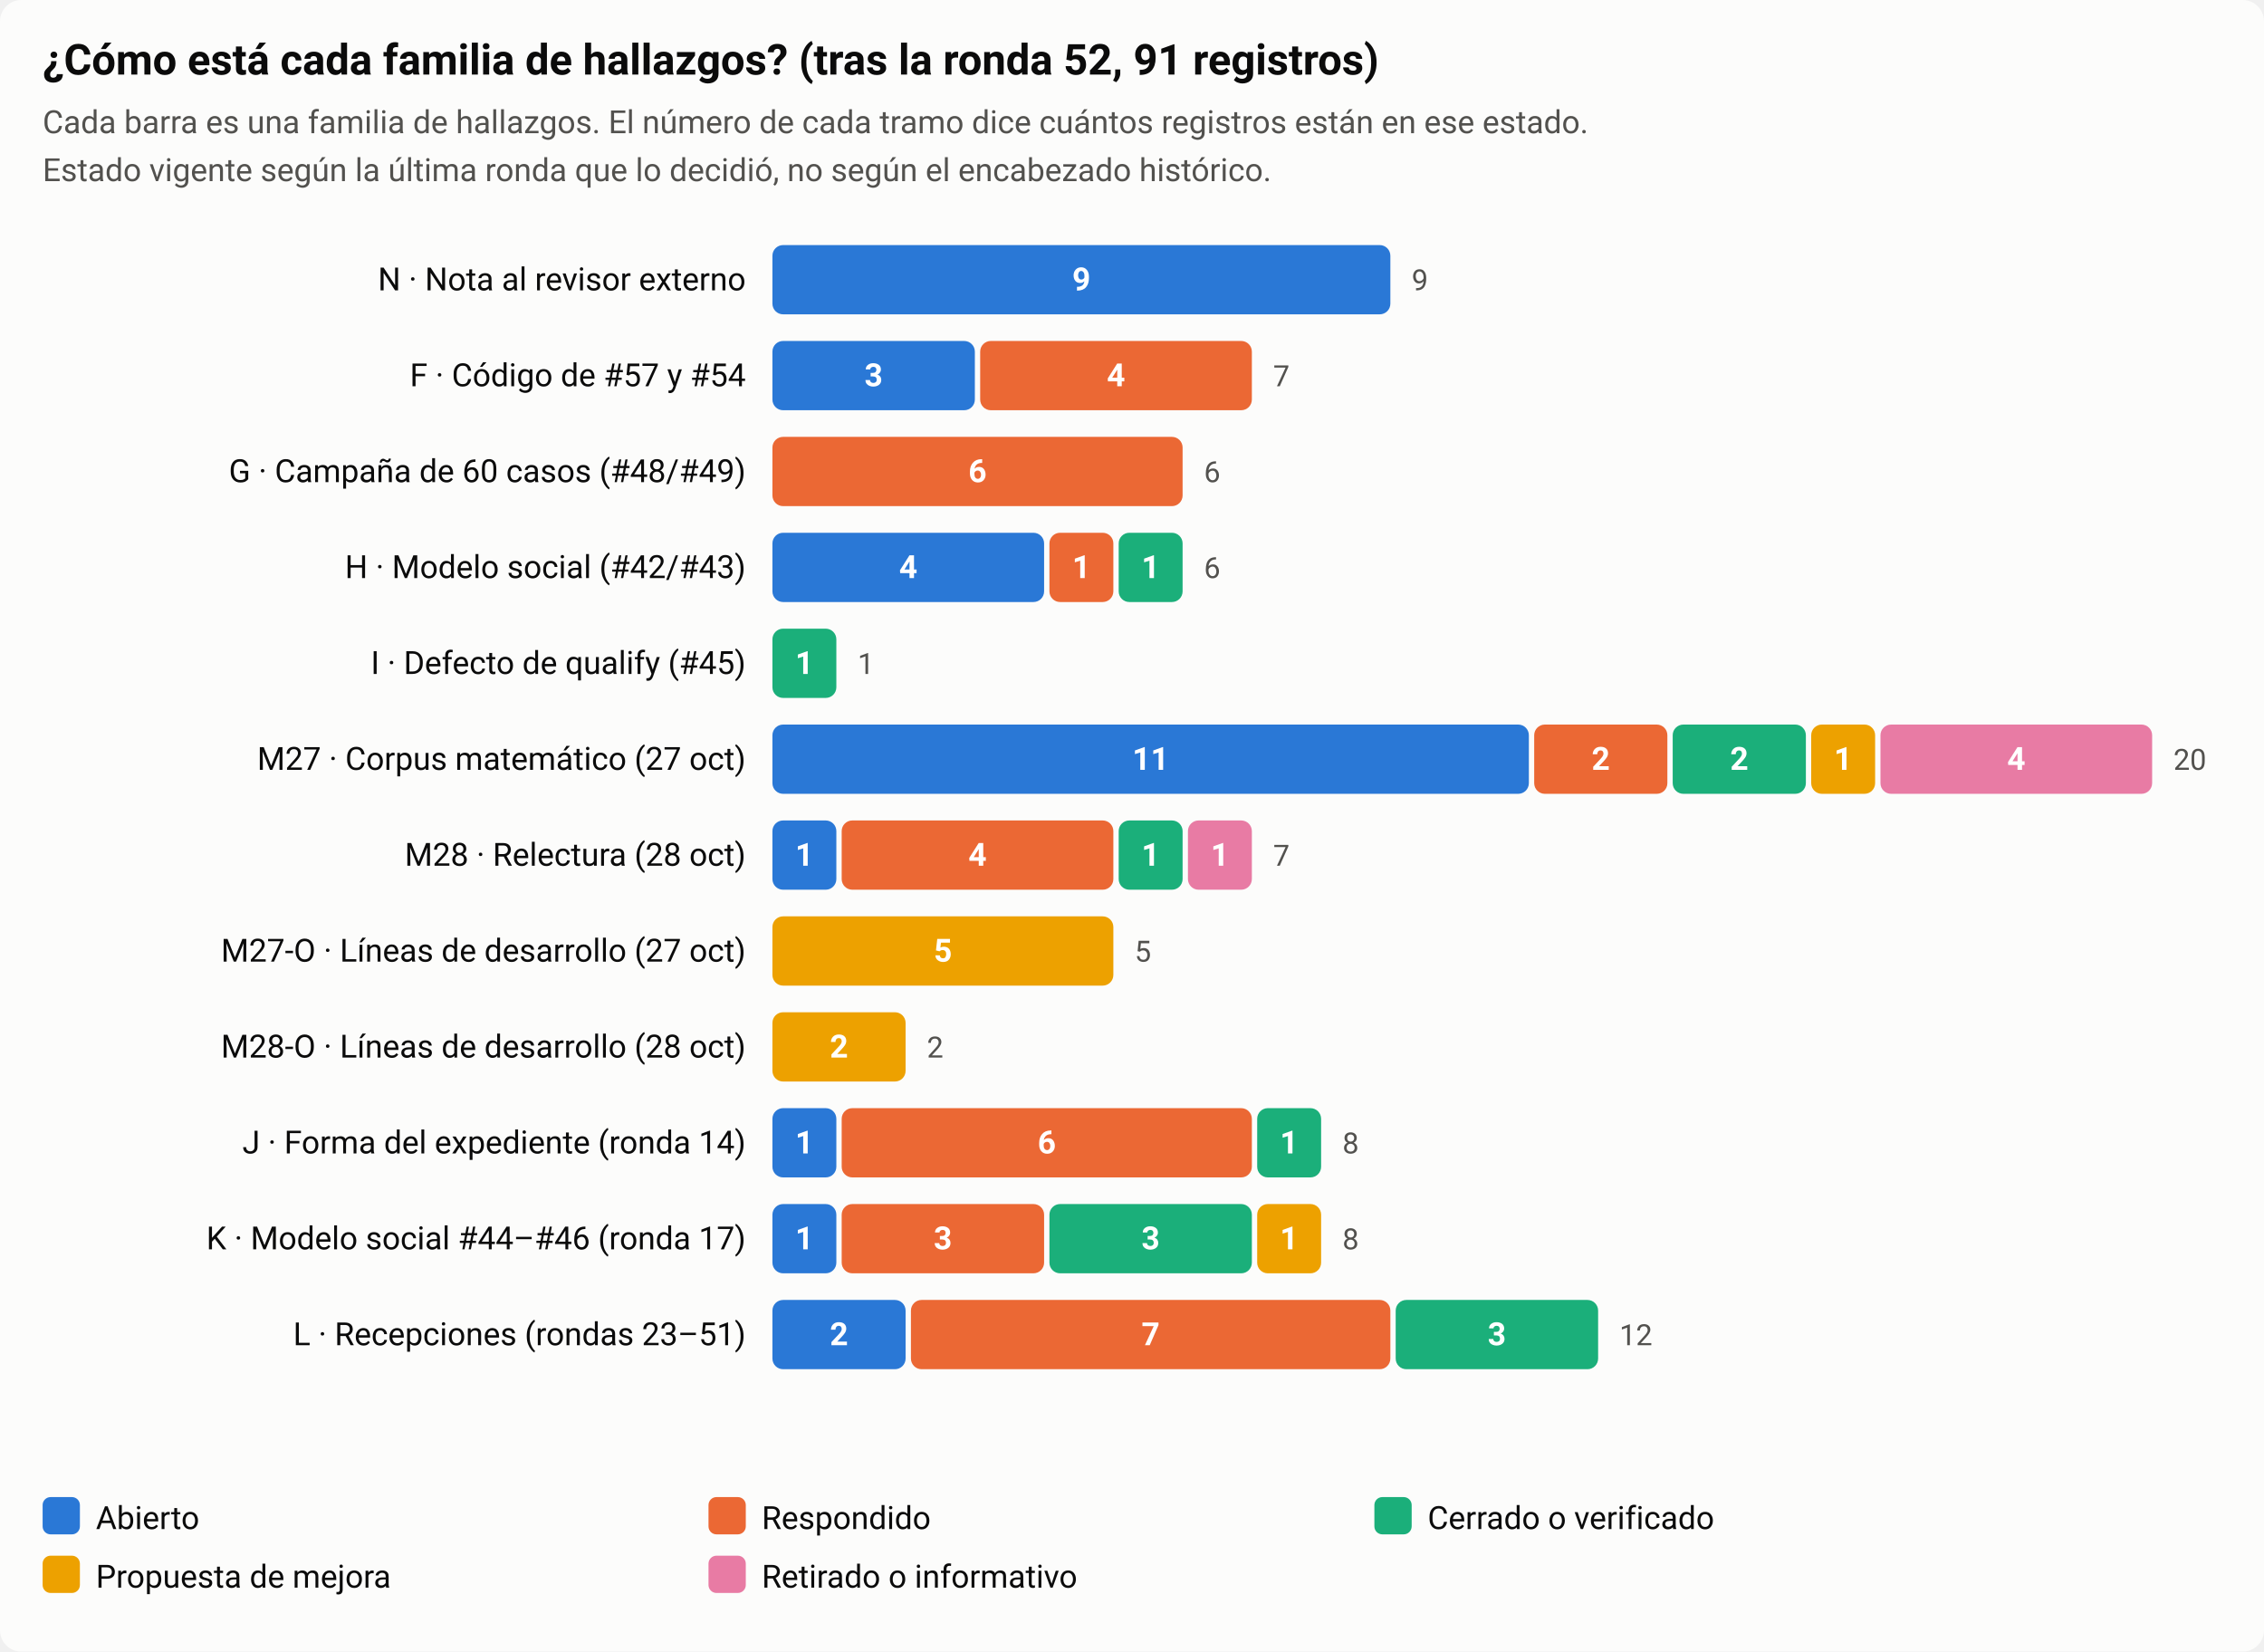
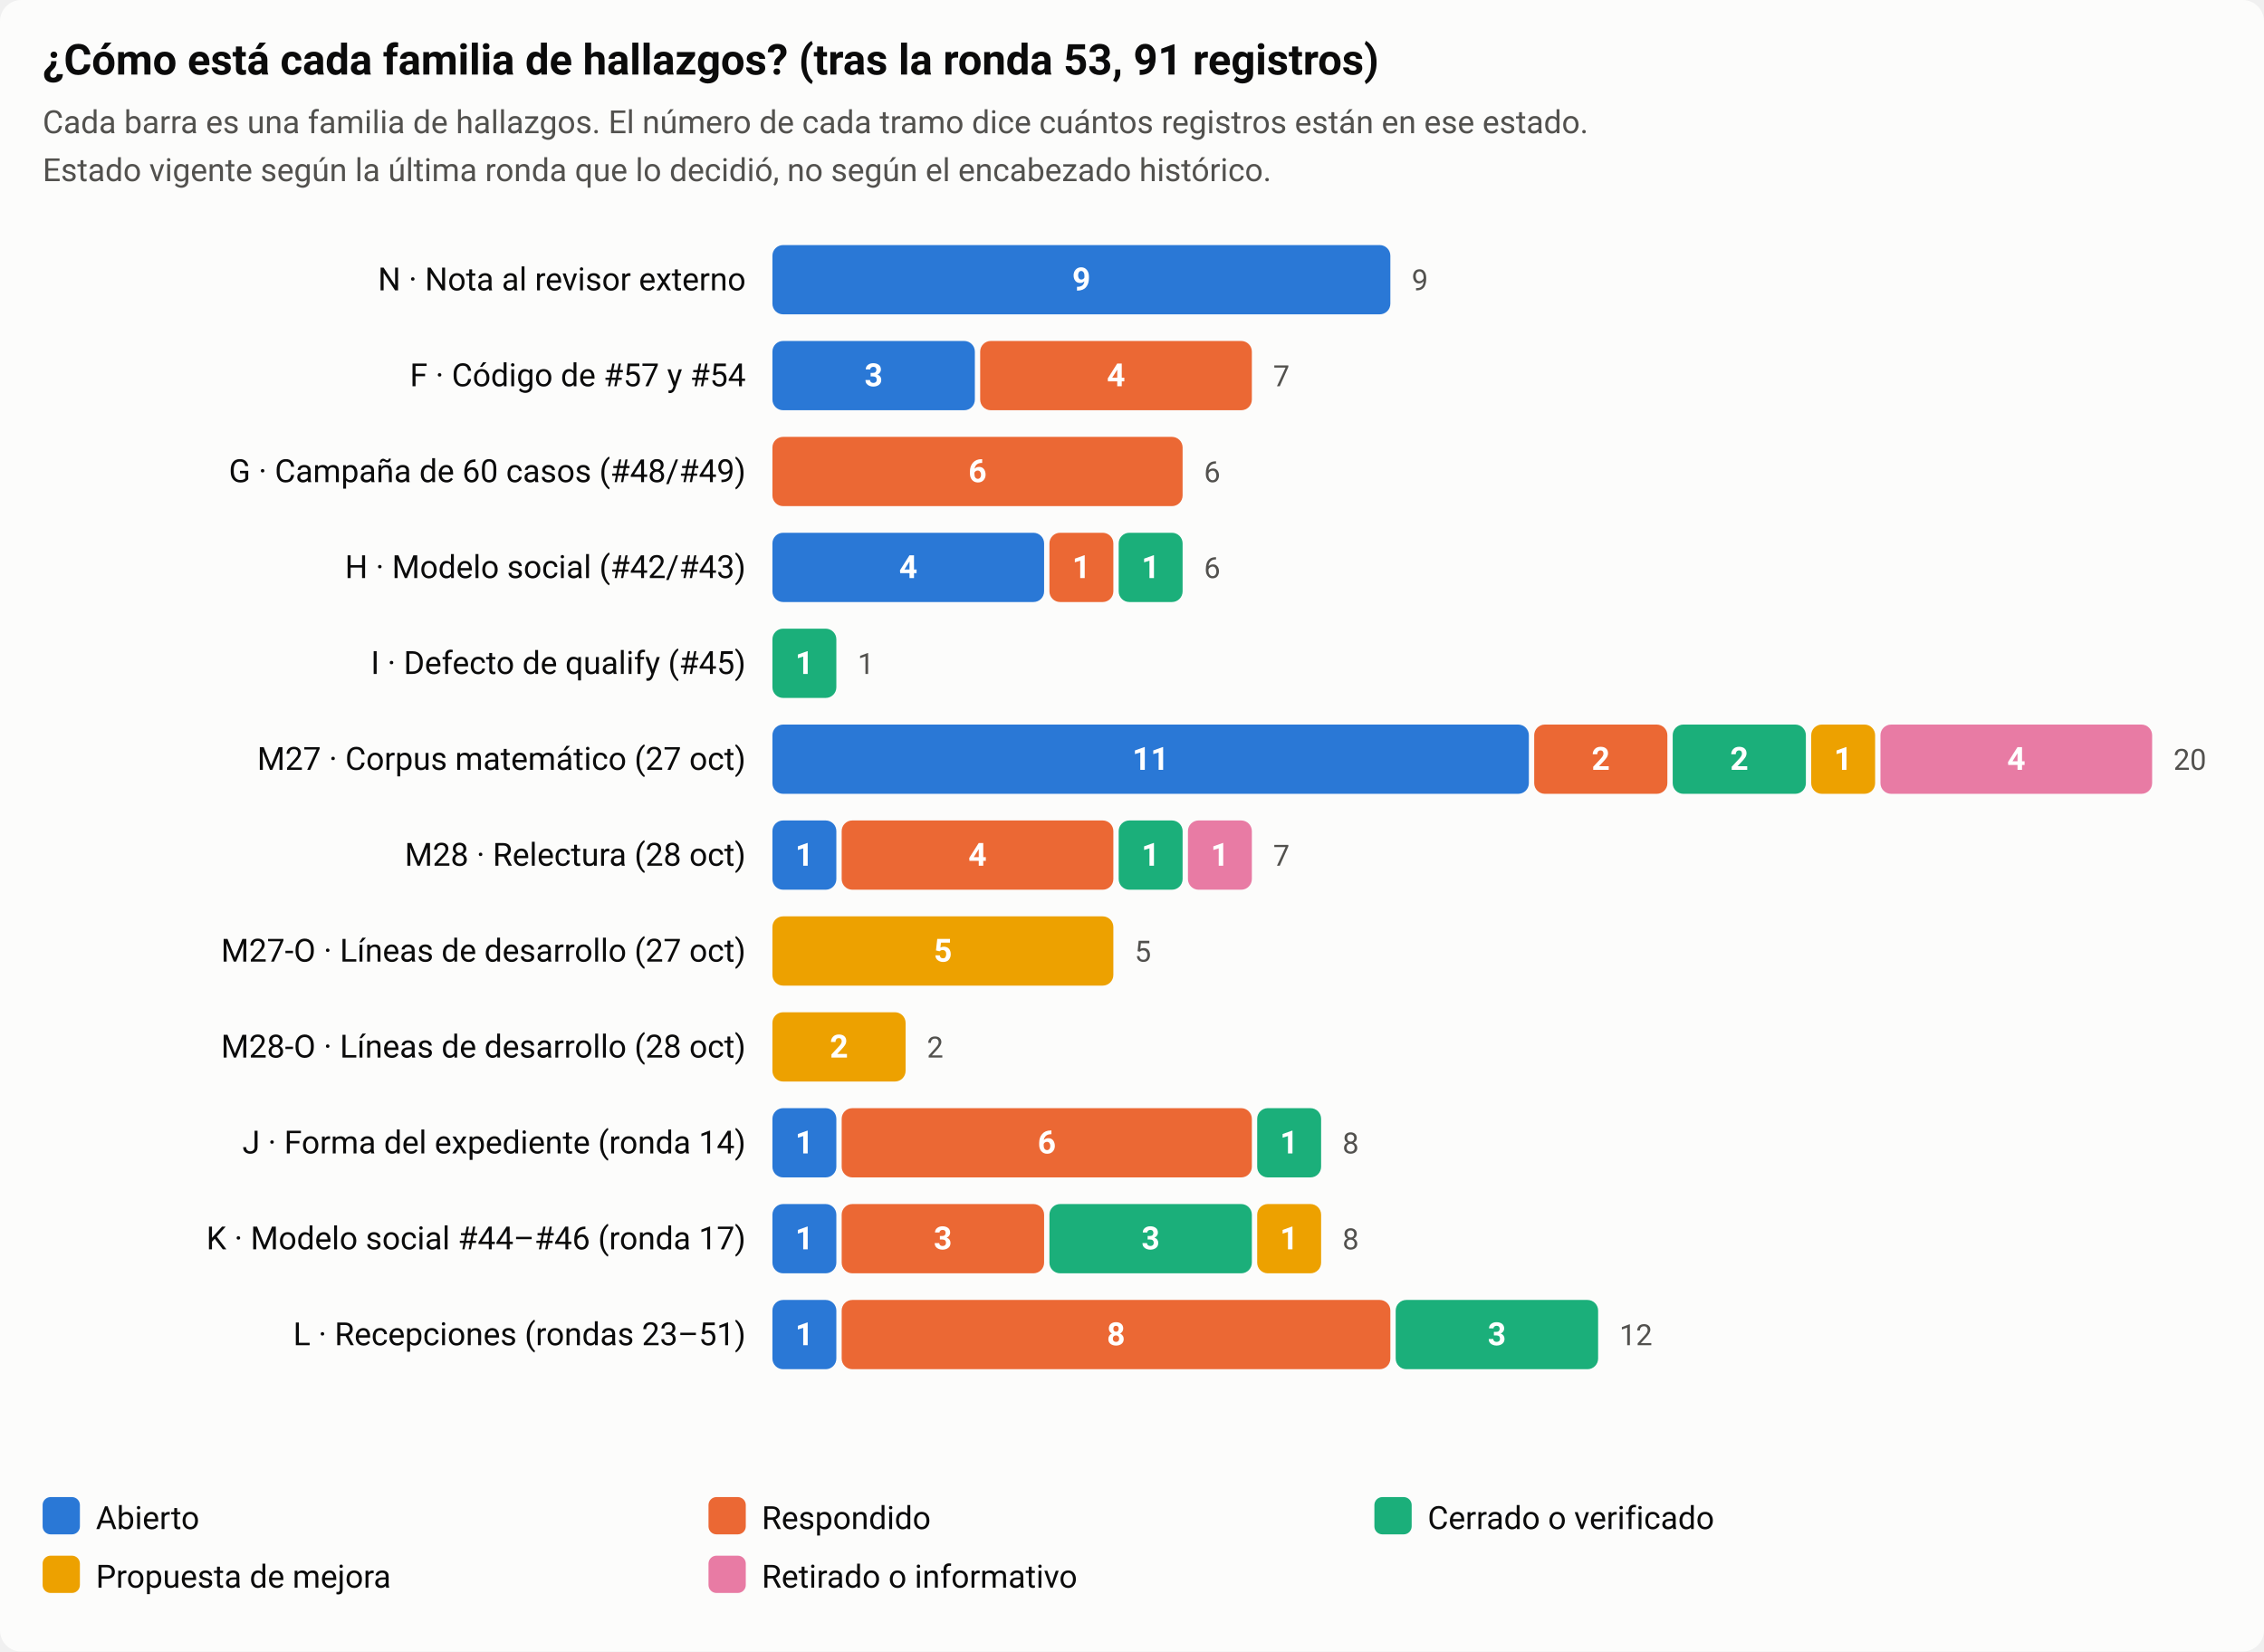
<svg xmlns="http://www.w3.org/2000/svg" viewBox="0 0 850 620" width="850" height="620" role="img" aria-label="Estado de los 79 registros de la auditoría por familia">
  <style>
  .ink{fill:#0b0b0b}.ink2{fill:#52514e}.bg{fill:#fcfcfb}.grid{stroke:#e4e3df}
  .s0{fill:#2a78d6}.s1{fill:#eb6834}.s2{fill:#1baf7a}.s3{fill:#eda100}.s4{fill:#e87ba4}
  .a0{fill:#2a78d6}.a1{fill:#eb6834}.a0s{stroke:#2a78d6}.a1s{stroke:#eb6834}
  text{font-family:system-ui,-apple-system,Segoe UI,Roboto,sans-serif}
  @media (prefers-color-scheme: dark){
    .ink{fill:#f0efec}.ink2{fill:#c3c2b7}.bg{fill:#1a1a19}.grid{stroke:#383835}
    .s0{fill:#3987e5}.s1{fill:#d95926}.s2{fill:#199e70}.s3{fill:#c98500}.s4{fill:#d55181}
    .a0{fill:#3987e5}.a1{fill:#d95926}.a0s{stroke:#3987e5}.a1s{stroke:#d95926}
  }
</style>
  <rect class="bg" width="850" height="620" rx="8" />
-   <text class="ink" x="16" y="28" font-size="16" font-weight="600">¿Cómo está cada familia de hallazgos? (tras la ronda 52, 91 registros)</text>
+   <text class="ink" x="16" y="28" font-size="16" font-weight="600">¿Cómo está cada familia de hallazgos? (tras la ronda 53, 91 registros)</text>
  <text class="ink2" x="16" y="50" font-size="12">Cada barra es una familia de hallazgos. El número de cada tramo dice cuántos registros están en ese estado.</text>
  <text class="ink2" x="16" y="68" font-size="12">Estado vigente según la última ronda que lo decidió, no según el encabezado histórico.</text>
  <text class="ink" x="280" y="109" font-size="12" text-anchor="end">N · Nota al revisor externo</text>
  <rect class="s0" x="290" y="92" width="232" height="26" rx="4" />
  <text x="406.0" y="109" font-size="12" font-weight="600" text-anchor="middle" fill="#fff">9</text>
  <text class="ink2" x="530" y="109" font-size="11">9</text>
  <text class="ink" x="280" y="145" font-size="12" text-anchor="end">F · Código de #57 y #54</text>
  <rect class="s0" x="290" y="128" width="76" height="26" rx="4" />
  <text x="328.0" y="145" font-size="12" font-weight="600" text-anchor="middle" fill="#fff">3</text>
  <rect class="s1" x="368" y="128" width="102" height="26" rx="4" />
  <text x="419.0" y="145" font-size="12" font-weight="600" text-anchor="middle" fill="#fff">4</text>
  <text class="ink2" x="478" y="145" font-size="11">7</text>
  <text class="ink" x="280" y="181" font-size="12" text-anchor="end">G · Campaña de 60 casos (#48/#49)</text>
  <rect class="s1" x="290" y="164" width="154" height="26" rx="4" />
  <text x="367.0" y="181" font-size="12" font-weight="600" text-anchor="middle" fill="#fff">6</text>
  <text class="ink2" x="452" y="181" font-size="11">6</text>
  <text class="ink" x="280" y="217" font-size="12" text-anchor="end">H · Modelo social (#42/#43)</text>
  <rect class="s0" x="290" y="200" width="102" height="26" rx="4" />
  <text x="341.0" y="217" font-size="12" font-weight="600" text-anchor="middle" fill="#fff">4</text>
  <rect class="s1" x="394" y="200" width="24" height="26" rx="4" />
  <text x="406.0" y="217" font-size="12" font-weight="600" text-anchor="middle" fill="#fff">1</text>
  <rect class="s2" x="420" y="200" width="24" height="26" rx="4" />
  <text x="432.0" y="217" font-size="12" font-weight="600" text-anchor="middle" fill="#fff">1</text>
  <text class="ink2" x="452" y="217" font-size="11">6</text>
  <text class="ink" x="280" y="253" font-size="12" text-anchor="end">I · Defecto de qualify (#45)</text>
  <rect class="s2" x="290" y="236" width="24" height="26" rx="4" />
  <text x="302.0" y="253" font-size="12" font-weight="600" text-anchor="middle" fill="#fff">1</text>
  <text class="ink2" x="322" y="253" font-size="11">1</text>
  <text class="ink" x="280" y="289" font-size="12" text-anchor="end">M27 · Corpus matemático (27 oct)</text>
  <rect class="s0" x="290" y="272" width="284" height="26" rx="4" />
  <text x="432.0" y="289" font-size="12" font-weight="600" text-anchor="middle" fill="#fff">11</text>
  <rect class="s1" x="576" y="272" width="50" height="26" rx="4" />
  <text x="601.0" y="289" font-size="12" font-weight="600" text-anchor="middle" fill="#fff">2</text>
  <rect class="s2" x="628" y="272" width="50" height="26" rx="4" />
  <text x="653.0" y="289" font-size="12" font-weight="600" text-anchor="middle" fill="#fff">2</text>
  <rect class="s3" x="680" y="272" width="24" height="26" rx="4" />
  <text x="692.0" y="289" font-size="12" font-weight="600" text-anchor="middle" fill="#fff">1</text>
  <rect class="s4" x="706" y="272" width="102" height="26" rx="4" />
  <text x="757.0" y="289" font-size="12" font-weight="600" text-anchor="middle" fill="#fff">4</text>
  <text class="ink2" x="816" y="289" font-size="11">20</text>
  <text class="ink" x="280" y="325" font-size="12" text-anchor="end">M28 · Relectura (28 oct)</text>
  <rect class="s0" x="290" y="308" width="24" height="26" rx="4" />
  <text x="302.0" y="325" font-size="12" font-weight="600" text-anchor="middle" fill="#fff">1</text>
  <rect class="s1" x="316" y="308" width="102" height="26" rx="4" />
  <text x="367.0" y="325" font-size="12" font-weight="600" text-anchor="middle" fill="#fff">4</text>
  <rect class="s2" x="420" y="308" width="24" height="26" rx="4" />
  <text x="432.0" y="325" font-size="12" font-weight="600" text-anchor="middle" fill="#fff">1</text>
  <rect class="s4" x="446" y="308" width="24" height="26" rx="4" />
  <text x="458.0" y="325" font-size="12" font-weight="600" text-anchor="middle" fill="#fff">1</text>
  <text class="ink2" x="478" y="325" font-size="11">7</text>
  <text class="ink" x="280" y="361" font-size="12" text-anchor="end">M27-O · Líneas de desarrollo (27 oct)</text>
  <rect class="s3" x="290" y="344" width="128" height="26" rx="4" />
  <text x="354.0" y="361" font-size="12" font-weight="600" text-anchor="middle" fill="#fff">5</text>
  <text class="ink2" x="426" y="361" font-size="11">5</text>
  <text class="ink" x="280" y="397" font-size="12" text-anchor="end">M28-O · Líneas de desarrollo (28 oct)</text>
  <rect class="s3" x="290" y="380" width="50" height="26" rx="4" />
  <text x="315.0" y="397" font-size="12" font-weight="600" text-anchor="middle" fill="#fff">2</text>
  <text class="ink2" x="348" y="397" font-size="11">2</text>
  <text class="ink" x="280" y="433" font-size="12" text-anchor="end">J · Forma del expediente (ronda 14)</text>
  <rect class="s0" x="290" y="416" width="24" height="26" rx="4" />
  <text x="302.0" y="433" font-size="12" font-weight="600" text-anchor="middle" fill="#fff">1</text>
  <rect class="s1" x="316" y="416" width="154" height="26" rx="4" />
  <text x="393.0" y="433" font-size="12" font-weight="600" text-anchor="middle" fill="#fff">6</text>
  <rect class="s2" x="472" y="416" width="24" height="26" rx="4" />
  <text x="484.0" y="433" font-size="12" font-weight="600" text-anchor="middle" fill="#fff">1</text>
  <text class="ink2" x="504" y="433" font-size="11">8</text>
  <text class="ink" x="280" y="469" font-size="12" text-anchor="end">K · Modelo social #44–#46 (ronda 17)</text>
  <rect class="s0" x="290" y="452" width="24" height="26" rx="4" />
  <text x="302.0" y="469" font-size="12" font-weight="600" text-anchor="middle" fill="#fff">1</text>
  <rect class="s1" x="316" y="452" width="76" height="26" rx="4" />
  <text x="354.0" y="469" font-size="12" font-weight="600" text-anchor="middle" fill="#fff">3</text>
  <rect class="s2" x="394" y="452" width="76" height="26" rx="4" />
  <text x="432.0" y="469" font-size="12" font-weight="600" text-anchor="middle" fill="#fff">3</text>
  <rect class="s3" x="472" y="452" width="24" height="26" rx="4" />
  <text x="484.0" y="469" font-size="12" font-weight="600" text-anchor="middle" fill="#fff">1</text>
  <text class="ink2" x="504" y="469" font-size="11">8</text>
  <text class="ink" x="280" y="505" font-size="12" text-anchor="end">L · Recepciones (rondas 23–51)</text>
-   <rect class="s0" x="290" y="488" width="50" height="26" rx="4" />
-   <text x="315.0" y="505" font-size="12" font-weight="600" text-anchor="middle" fill="#fff">2</text>
-   <rect class="s1" x="342" y="488" width="180" height="26" rx="4" />
-   <text x="432.0" y="505" font-size="12" font-weight="600" text-anchor="middle" fill="#fff">7</text>
+   <rect class="s0" x="290" y="488" width="24" height="26" rx="4" />
+   <text x="302.0" y="505" font-size="12" font-weight="600" text-anchor="middle" fill="#fff">1</text>
+   <rect class="s1" x="316" y="488" width="206" height="26" rx="4" />
+   <text x="419.0" y="505" font-size="12" font-weight="600" text-anchor="middle" fill="#fff">8</text>
  <rect class="s2" x="524" y="488" width="76" height="26" rx="4" />
  <text x="562.0" y="505" font-size="12" font-weight="600" text-anchor="middle" fill="#fff">3</text>
  <text class="ink2" x="608" y="505" font-size="11">12</text>
  <rect class="s0" x="16" y="562" width="14" height="14" rx="3" />
  <text class="ink" x="36" y="574" font-size="12">Abierto</text>
  <rect class="s1" x="266" y="562" width="14" height="14" rx="3" />
  <text class="ink" x="286" y="574" font-size="12">Respondido</text>
  <rect class="s2" x="516" y="562" width="14" height="14" rx="3" />
  <text class="ink" x="536" y="574" font-size="12">Cerrado o verificado</text>
  <rect class="s3" x="16" y="584" width="14" height="14" rx="3" />
  <text class="ink" x="36" y="596" font-size="12">Propuesta de mejora</text>
  <rect class="s4" x="266" y="584" width="14" height="14" rx="3" />
  <text class="ink" x="286" y="596" font-size="12">Retirado o informativo</text>
</svg>
